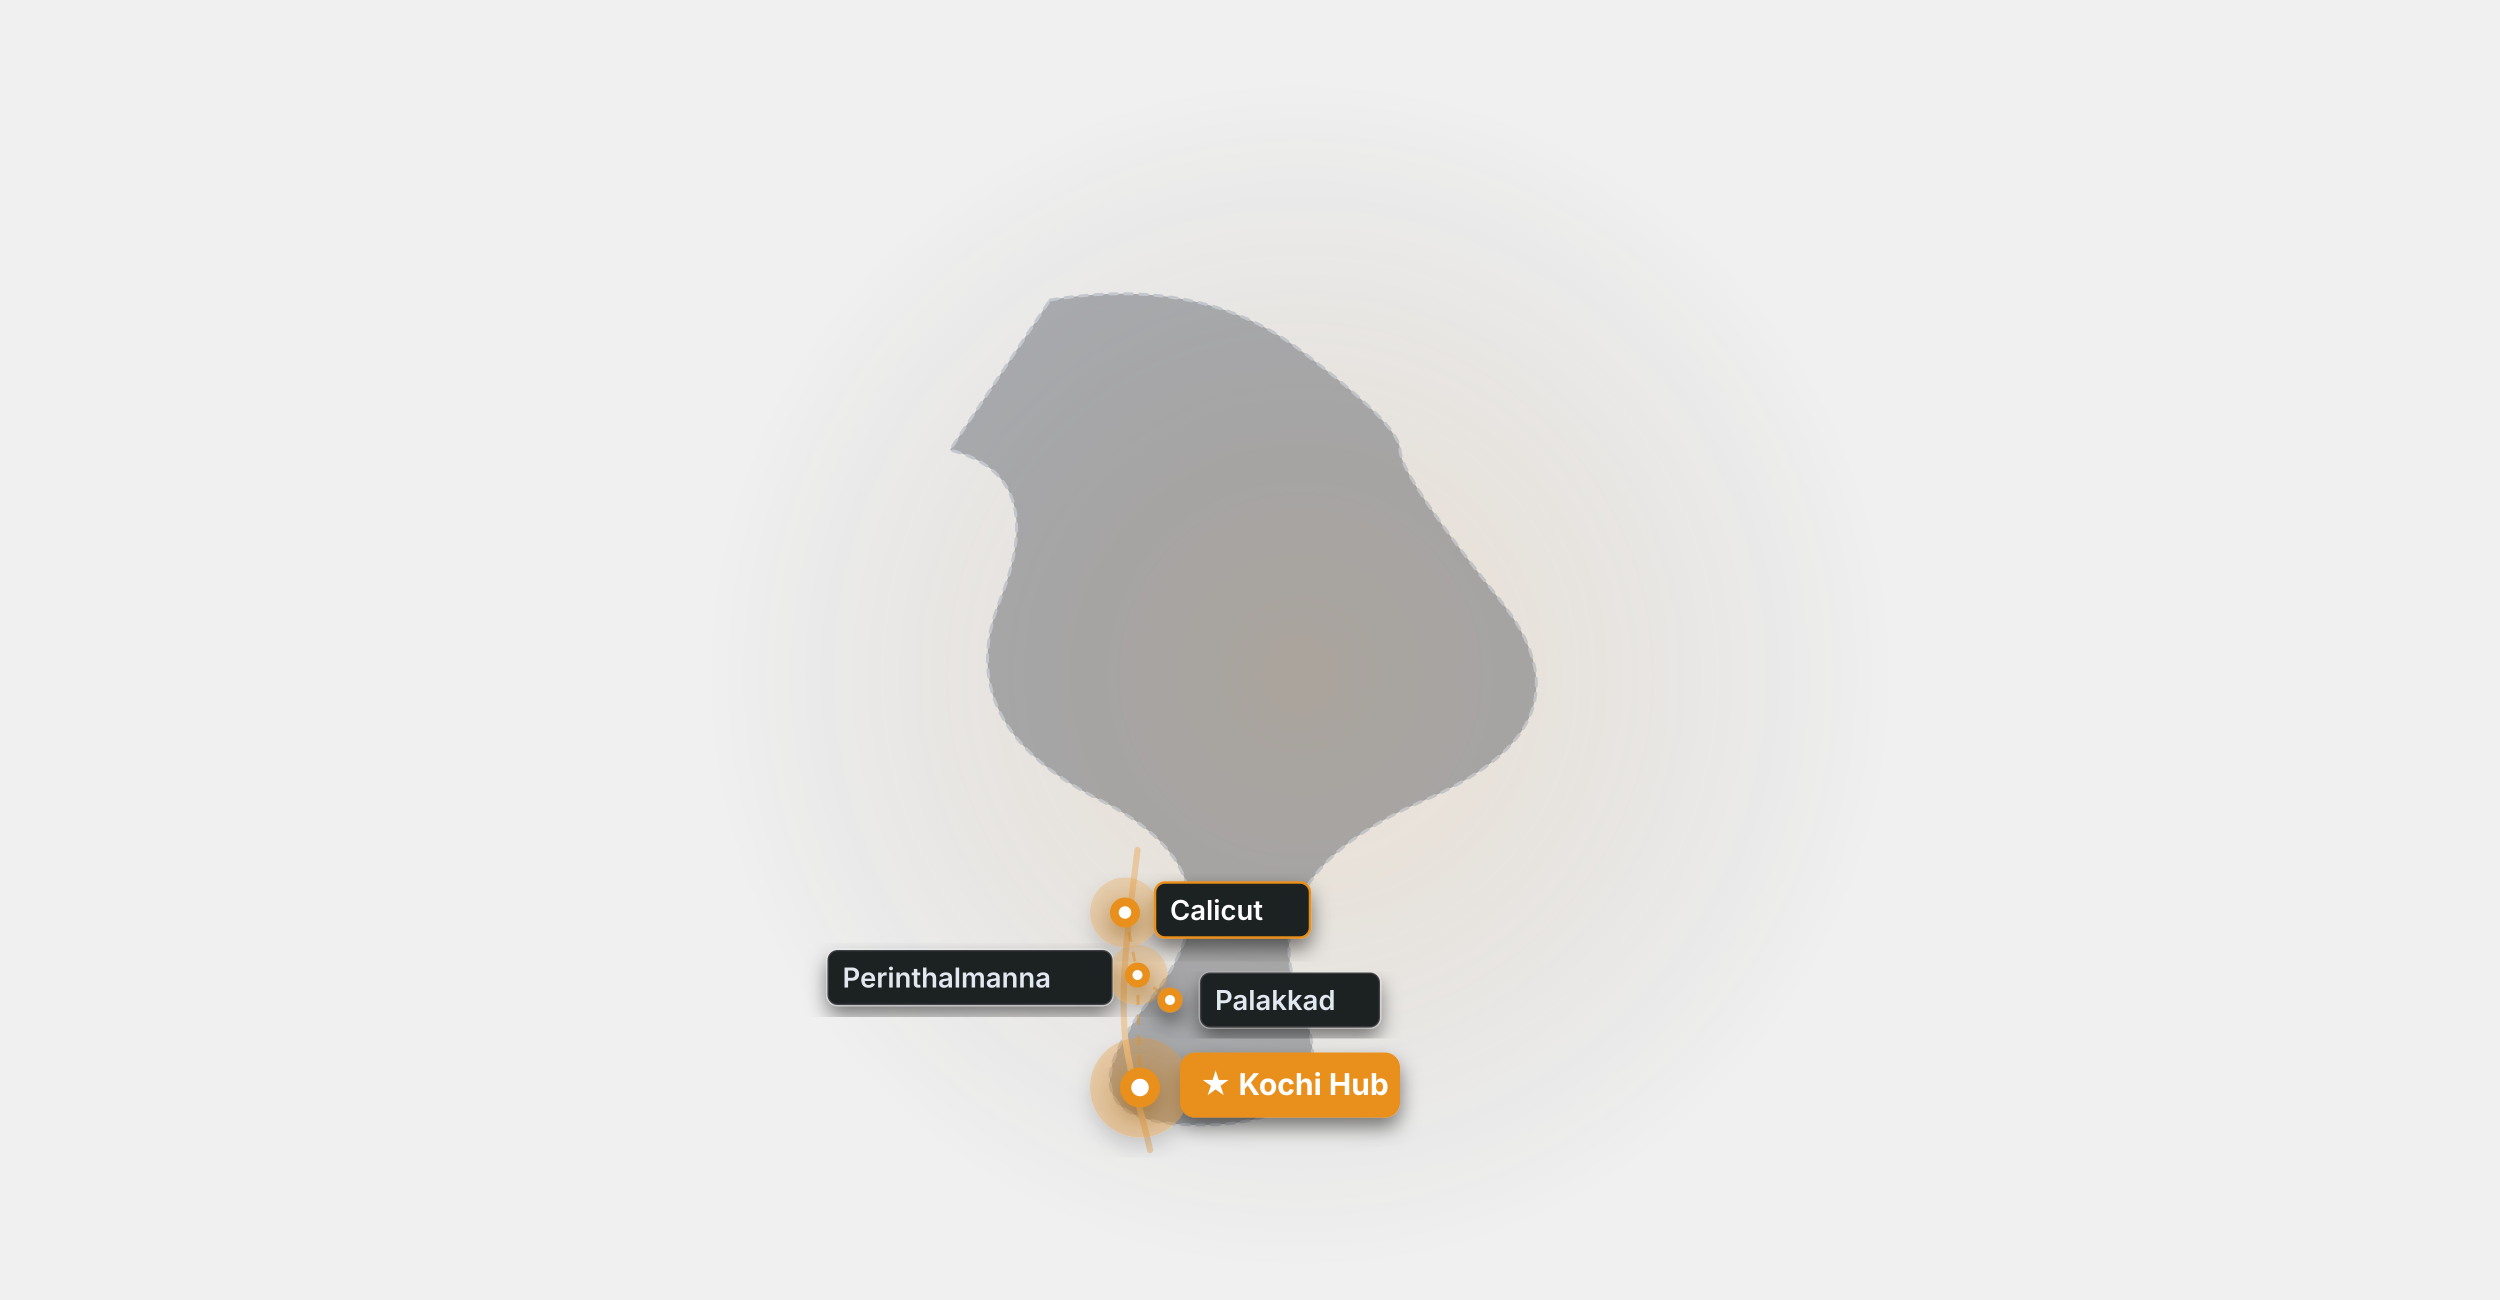
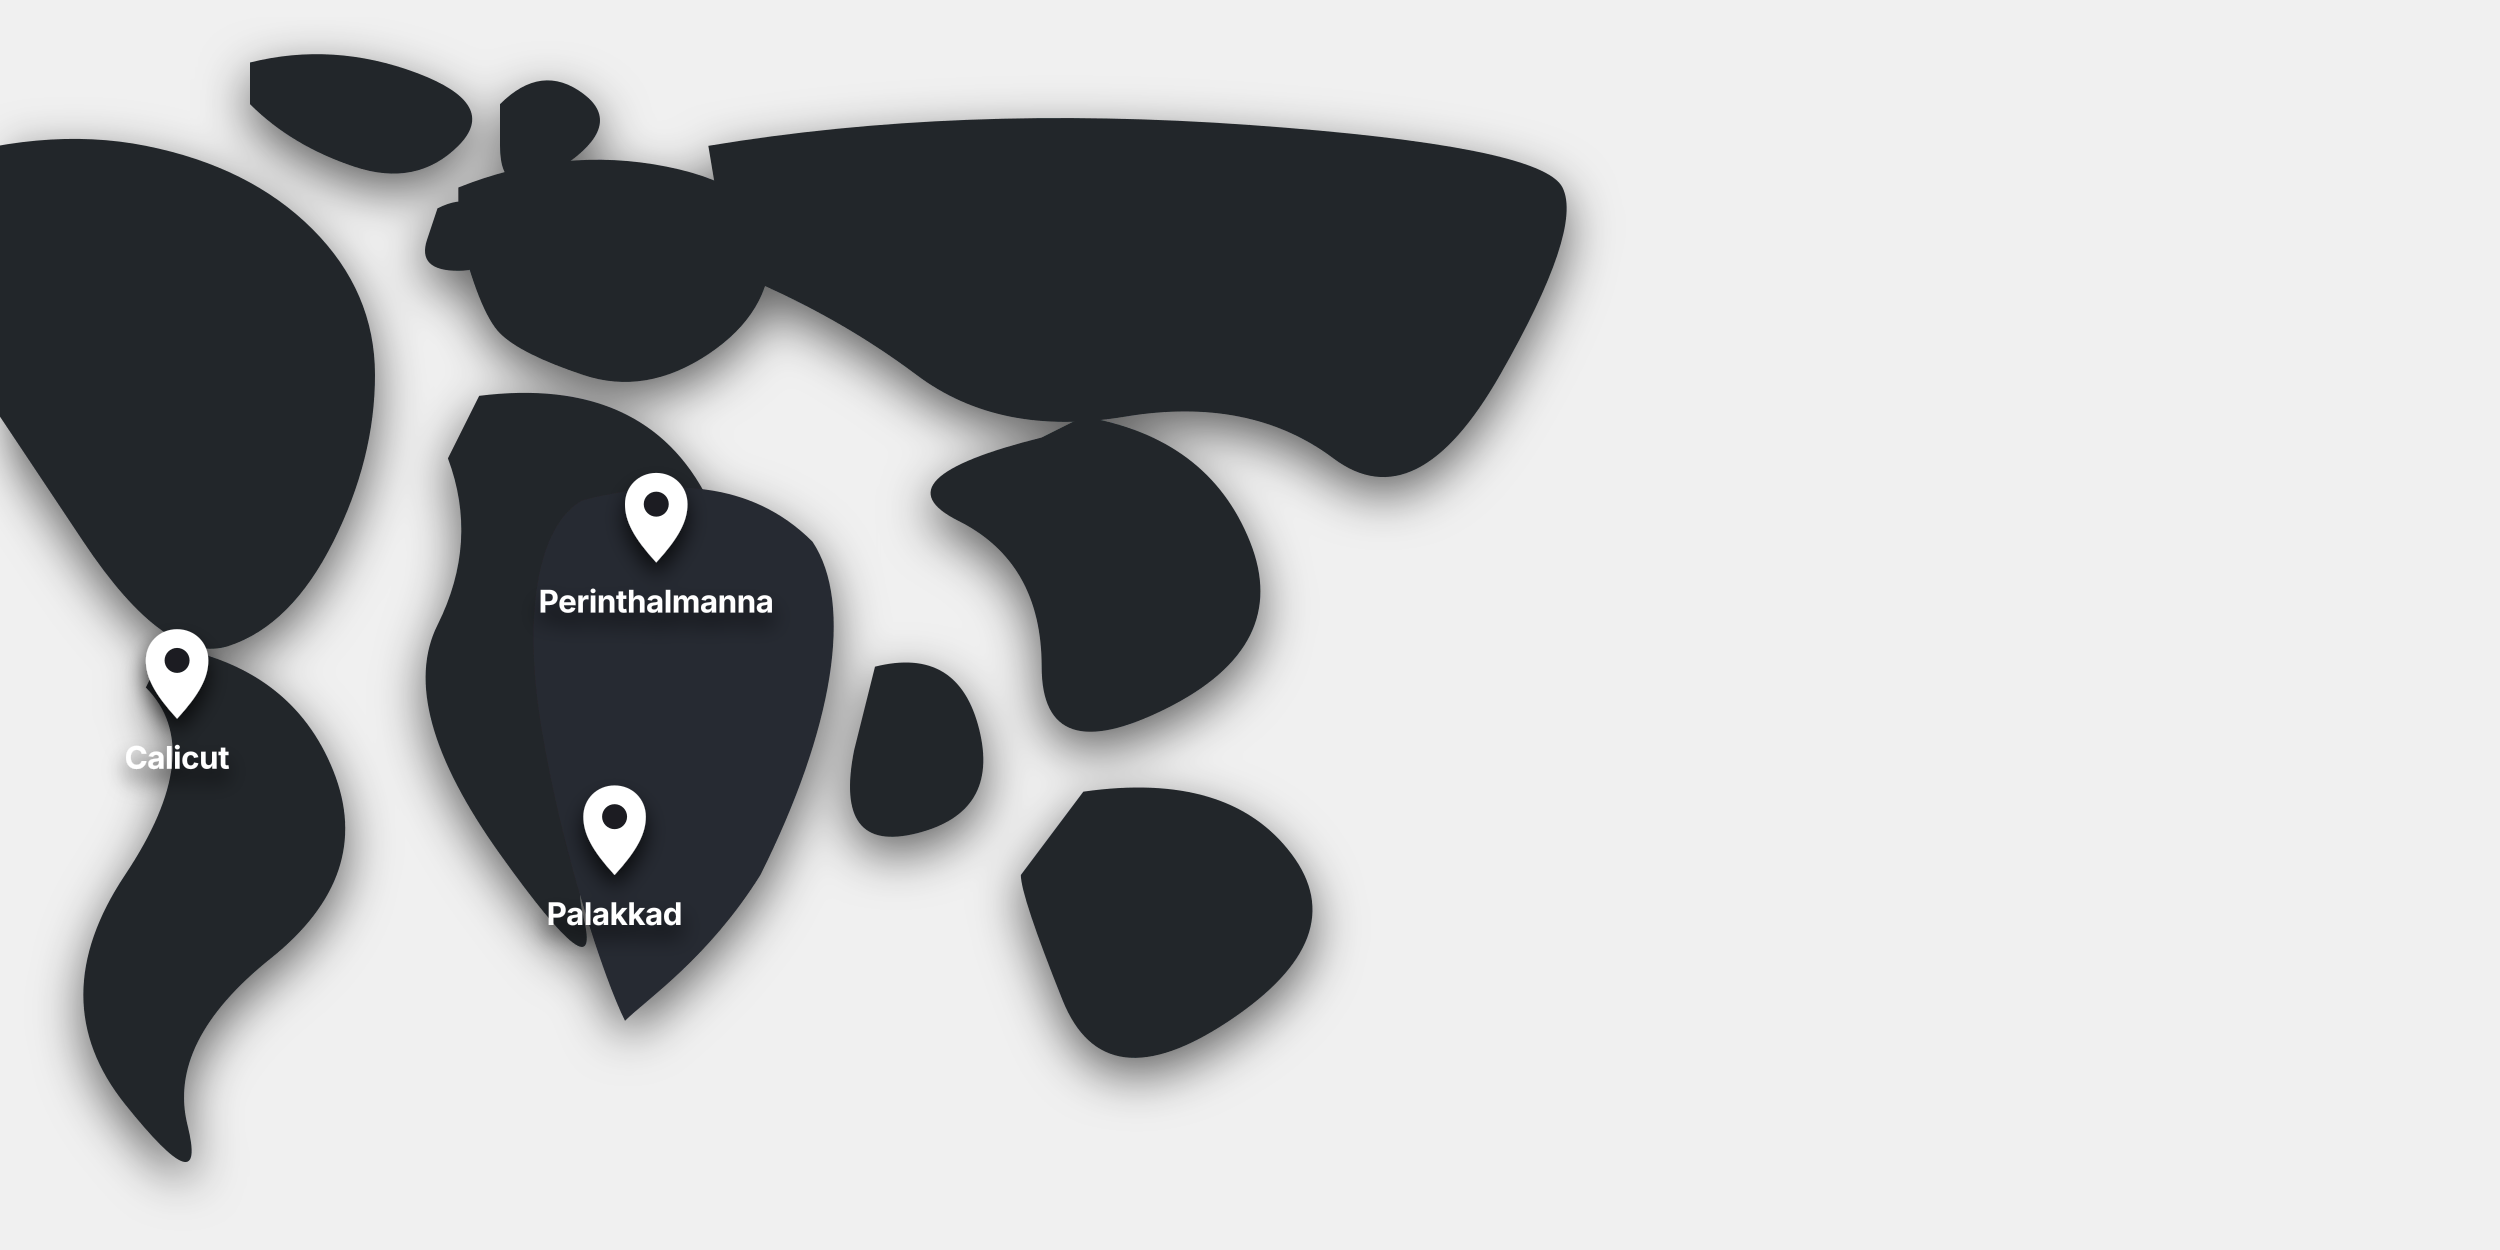
- <svg xmlns="http://www.w3.org/2000/svg" width="1000" height="520" viewBox="0 0 1000 520" fill="none">
+ <svg xmlns="http://www.w3.org/2000/svg" width="1200" height="600" viewBox="0 0 1200 600" fill="none">
  <defs>
-     <radialGradient id="mapGlow" cx="50%" cy="50%" r="50%">
-       <stop offset="0%" stop-color="#E88F1B" stop-opacity="0.15" />
-       <stop offset="100%" stop-color="#121316" stop-opacity="0" />
-     </radialGradient>
-     <filter id="pinShadow" x="-20%" y="-20%" width="140%" height="140%">
-       <feDropShadow dx="0" dy="4" stdDeviation="4" flood-color="#000000" flood-opacity="0.5" />
+     <filter id="shadowGlow" x="-10%" y="-10%" width="120%" height="120%">
+       <feDropShadow dx="0" dy="8" stdDeviation="12" flood-color="#000000" flood-opacity="0.6" />
    </filter>
+     <filter id="pinShadow" x="-30%" y="-30%" width="160%" height="160%">
+       <feDropShadow dx="0" dy="6" stdDeviation="5" flood-color="#000000" flood-opacity="0.75" />
+     </filter>
+     <g id="mapPinMarker">
+       <path d="M0,0 C-11,-12 -15,-20 -15,-28 C-15,-36.5 -8.5,-43 0,-43 C8.5,-43 15,-36.5 15,-28 C15,-20 11,-12 0,0 Z" fill="#FFFFFF" />
+       <circle cx="0" cy="-28" r="6" fill="#1C1E22" />
+     </g>
  </defs>
-   <rect width="1000" height="520" fill="transparent" />
-   <circle cx="520" cy="270" r="240" fill="url(#mapGlow)" />
-   <g opacity="0.32" stroke="#4A5568" stroke-width="1.2" stroke-linecap="round" stroke-linejoin="round">
-     <path d="M420,120 Q480,110 520,140 T560,180 T600,240 T570,320 T520,400 T480,450 T460,400 T440,320 T400,240 T380,180 Z" fill="#1A202C" stroke="#718096" stroke-dasharray="3 3" />
-     <path d="M455,340 C452,365 448,390 450,415 C453,435 458,450 460,460" stroke="#E88F1B" stroke-width="2.5" stroke-linecap="round" />
+   <g fill="#24262B" filter="url(#shadowGlow)">
+     <path d="M-40,80 Q20,60 70,70 T150,110 T180,180 T160,260 T110,310 T40,260 T0,200 Z" />
+     <path d="M120,30 Q160,20 200,35 T220,70 T170,80 T120,50 Z" />
+     <path d="M80,310 Q140,320 160,370 T130,460 T90,540 T60,530 T60,420 T70,330 Z" />
+     <path d="M220,90 Q270,70 320,80 T370,120 T340,170 T280,180 T240,160 T220,110 Z" />
+     <path d="M240,50 Q260,30 280,45 T270,80 T240,70 Z" />
+     <path d="M210,100 Q230,90 235,110 T220,130 T205,115 Z" />
+     <path d="M230,190 Q310,180 340,240 T320,350 T280,440 T240,410 T210,300 T215,220 Z" />
+     <path d="M340,70 Q460,50 600,60 T750,90 T720,180 T640,220 T540,200 T440,180 T350,130 Z" />
+     <path d="M520,200 Q580,210 600,260 T560,340 T500,320 T460,250 T500,210 Z" />
+     <path d="M280,240 C320,230 360,230 390,260 C410,290 400,350 365,420 C340,460 310,480 300,490 C290,470 270,410 260,350 C250,290 260,250 280,240 Z" fill="#282A30" />
+     <path d="M420,320 Q460,310 470,350 T440,400 T410,360 Z" />
+     <path d="M520,380 Q590,370 620,410 T590,490 T510,480 T490,420 Z" />
  </g>
-   <g stroke="#E88F1B" stroke-width="1.2" opacity="0.4" stroke-dasharray="4 4">
-     <line x1="450" y1="365" x2="455" y2="390" />
-     <line x1="455" y1="390" x2="468" y2="400" />
-     <line x1="455" y1="390" x2="456" y2="435" />
+   <g transform="translate(85, 345)" filter="url(#pinShadow)">
+     <use href="#mapPinMarker" />
+     <text x="0" y="24" fill="#FFFFFF" font-family="'Inter', sans-serif" font-size="15" font-weight="700" text-anchor="middle" letter-spacing="-0.2px">
+       Calicut
+     </text>
  </g>
-   <g transform="translate(450, 365)" filter="url(#pinShadow)">
-     <circle cx="0" cy="0" r="14" fill="#E88F1B" opacity="0.25">
-       <animate attributeName="r" values="8;18;8" dur="3s" repeatCount="indefinite" />
-       <animate attributeName="opacity" values="0.4;0.05;0.4" dur="3s" repeatCount="indefinite" />
-     </circle>
-     <circle cx="0" cy="0" r="6" fill="#E88F1B" />
-     <circle cx="0" cy="0" r="2.5" fill="#FFFFFF" />
-     <rect x="12" y="-12" width="62" height="22" rx="4" fill="#1E2024" stroke="#E88F1B" stroke-width="1" />
-     <text x="18" y="3" fill="#FFFFFF" font-family="Inter, sans-serif" font-size="11" font-weight="600">Calicut</text>
+   <g transform="translate(315, 270)" filter="url(#pinShadow)">
+     <use href="#mapPinMarker" />
+     <text x="0" y="24" fill="#FFFFFF" font-family="'Inter', sans-serif" font-size="15" font-weight="700" text-anchor="middle" letter-spacing="-0.2px">
+       Perinthalmanna
+     </text>
  </g>
-   <g transform="translate(455, 390)" filter="url(#pinShadow)">
-     <circle cx="0" cy="0" r="12" fill="#E88F1B" opacity="0.25">
-       <animate attributeName="r" values="6;16;6" dur="3.5s" repeatCount="indefinite" />
-     </circle>
-     <circle cx="0" cy="0" r="5" fill="#E88F1B" />
-     <circle cx="0" cy="0" r="2" fill="#FFFFFF" />
-     <rect x="-124" y="-10" width="114" height="22" rx="4" fill="#1E2024" stroke="rgba(255,255,255,0.15)" stroke-width="1" />
-     <text x="-118" y="5" fill="#E2E8F0" font-family="Inter, sans-serif" font-size="11" font-weight="600">Perinthalmanna</text>
-   </g>
-   <g transform="translate(468, 400)" filter="url(#pinShadow)">
-     <circle cx="0" cy="0" r="5" fill="#E88F1B" />
-     <circle cx="0" cy="0" r="2" fill="#FFFFFF" />
-     <rect x="12" y="-11" width="72" height="22" rx="4" fill="#1E2024" stroke="rgba(255,255,255,0.15)" stroke-width="1" />
-     <text x="18" y="4" fill="#E2E8F0" font-family="Inter, sans-serif" font-size="11" font-weight="600">Palakkad</text>
-   </g>
-   <g transform="translate(456, 435)" filter="url(#pinShadow)">
-     <circle cx="0" cy="0" r="20" fill="#E88F1B" opacity="0.3">
-       <animate attributeName="r" values="10;24;10" dur="2.4s" repeatCount="indefinite" />
-       <animate attributeName="opacity" values="0.5;0.1;0.5" dur="2.4s" repeatCount="indefinite" />
-     </circle>
-     <circle cx="0" cy="0" r="8" fill="#E88F1B" />
-     <circle cx="0" cy="0" r="3.5" fill="#FFFFFF" />
-     <rect x="16" y="-14" width="88" height="26" rx="6" fill="#E88F1B" />
-     <text x="24" y="3" fill="#FFFFFF" font-family="Inter, sans-serif" font-size="12" font-weight="700">★ Kochi Hub</text>
+   <g transform="translate(295, 420)" filter="url(#pinShadow)">
+     <use href="#mapPinMarker" />
+     <text x="0" y="24" fill="#FFFFFF" font-family="'Inter', sans-serif" font-size="15" font-weight="700" text-anchor="middle" letter-spacing="-0.2px">
+       Palakkad
+     </text>
  </g>
</svg>
